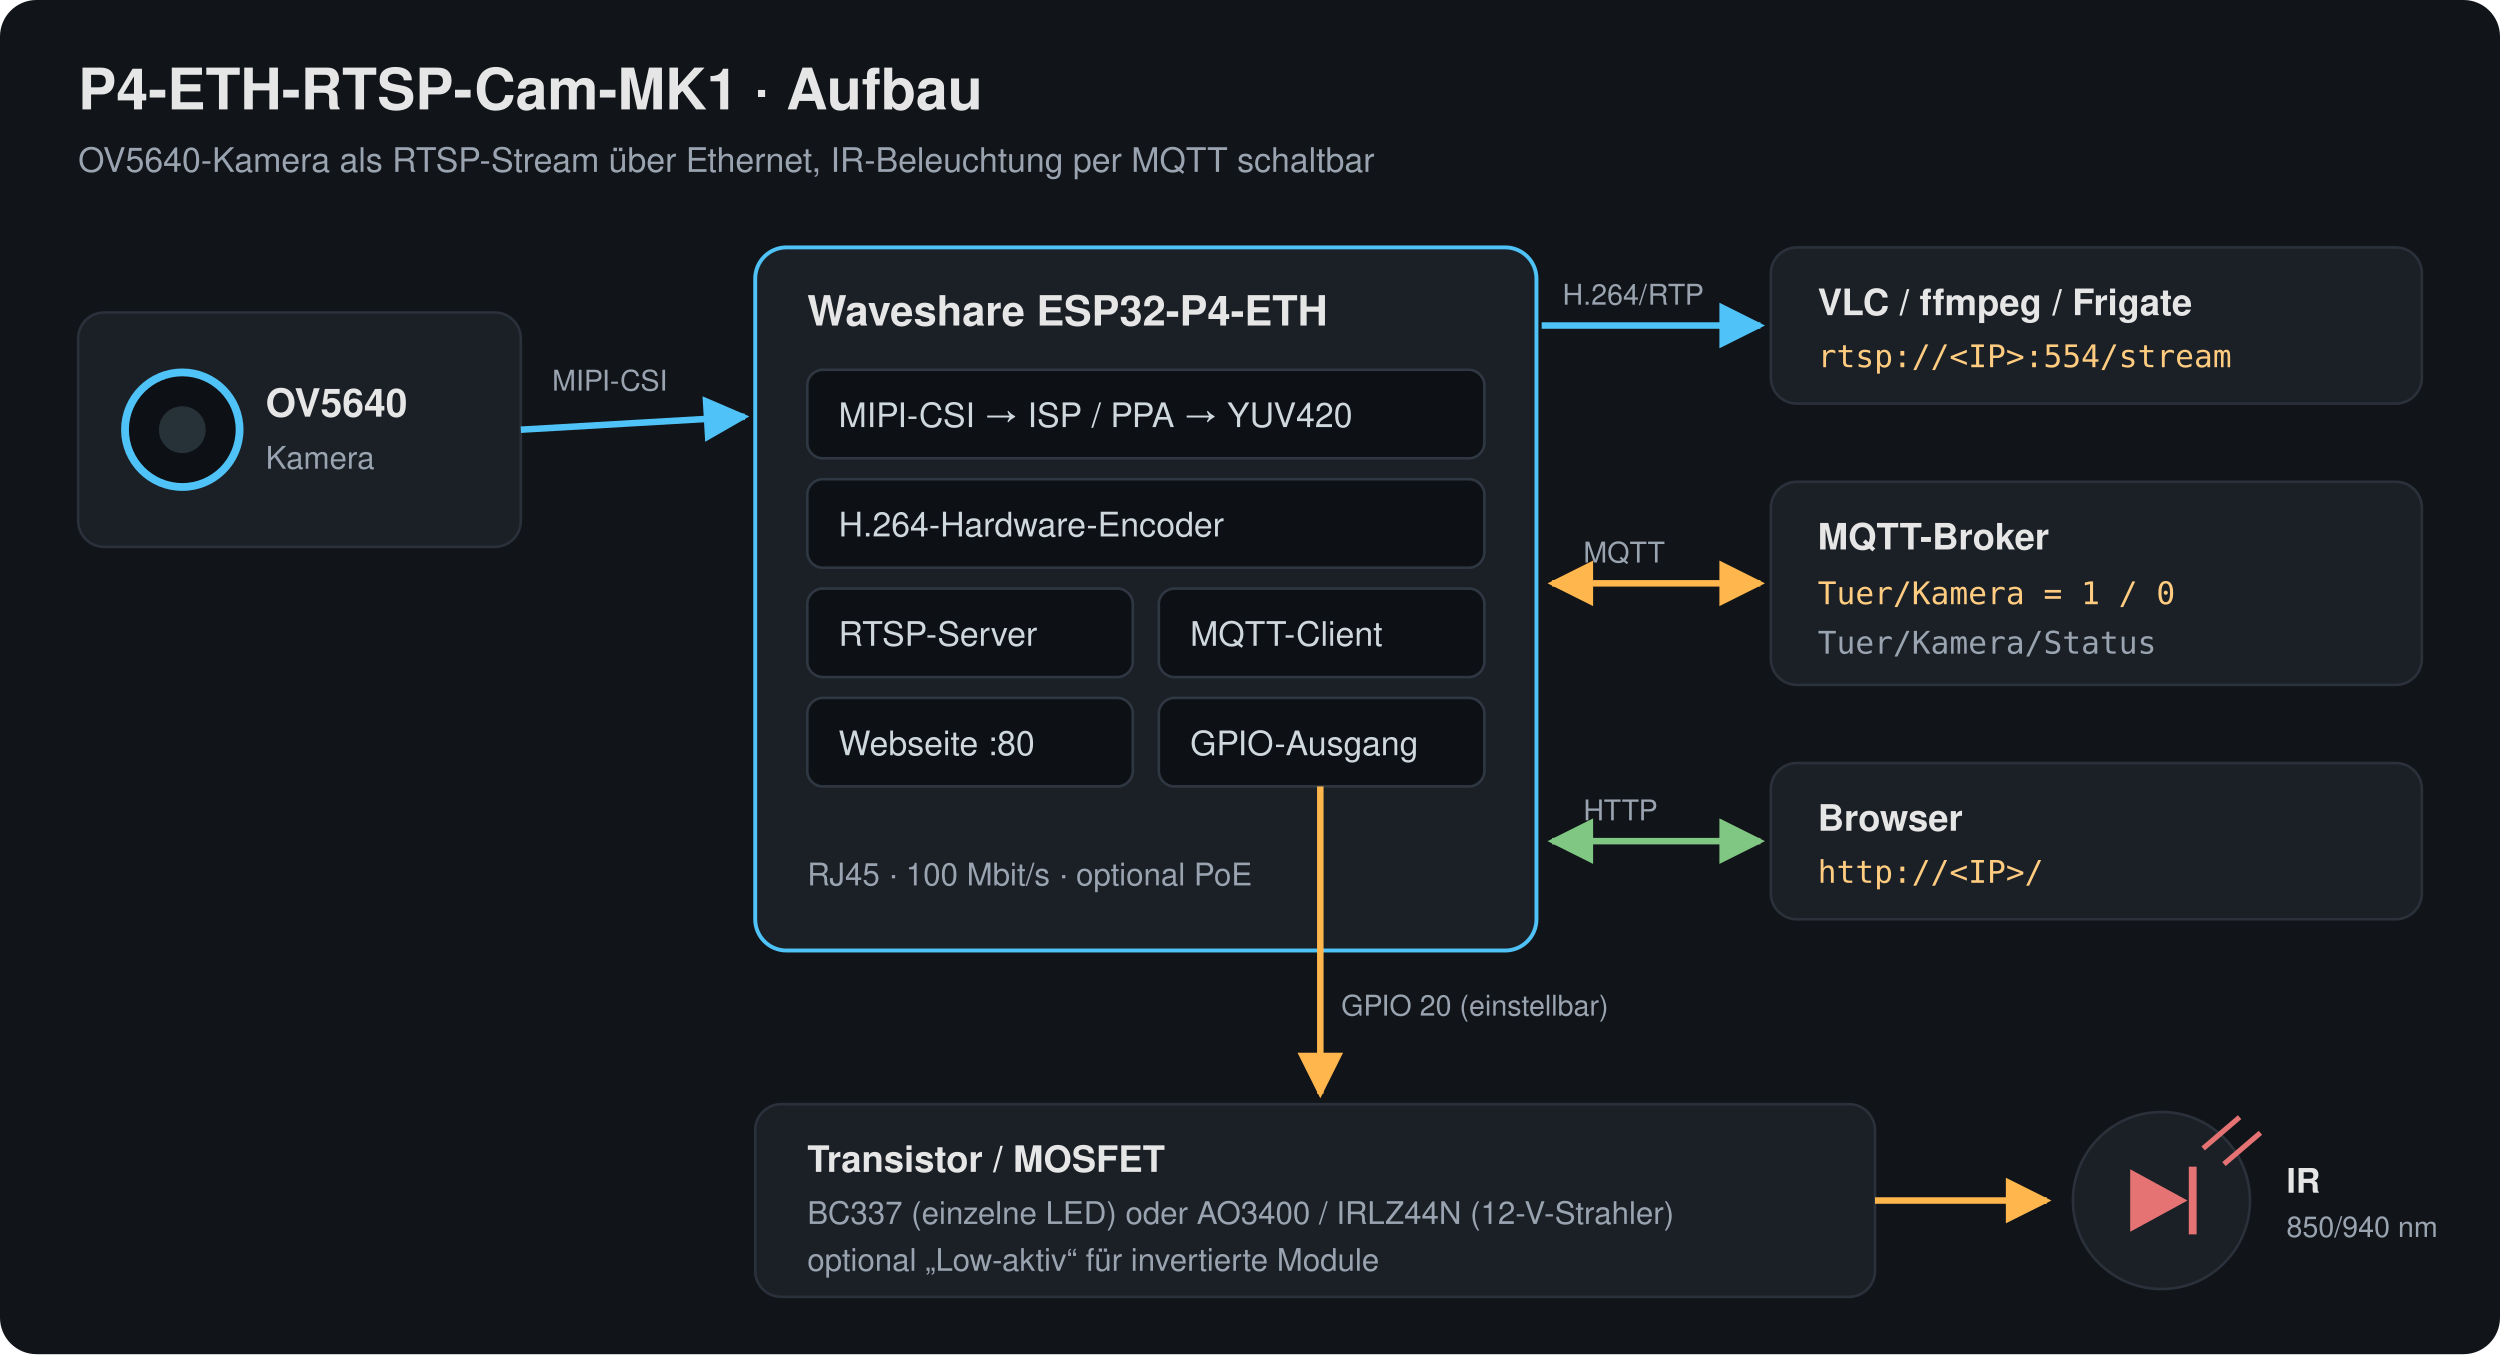
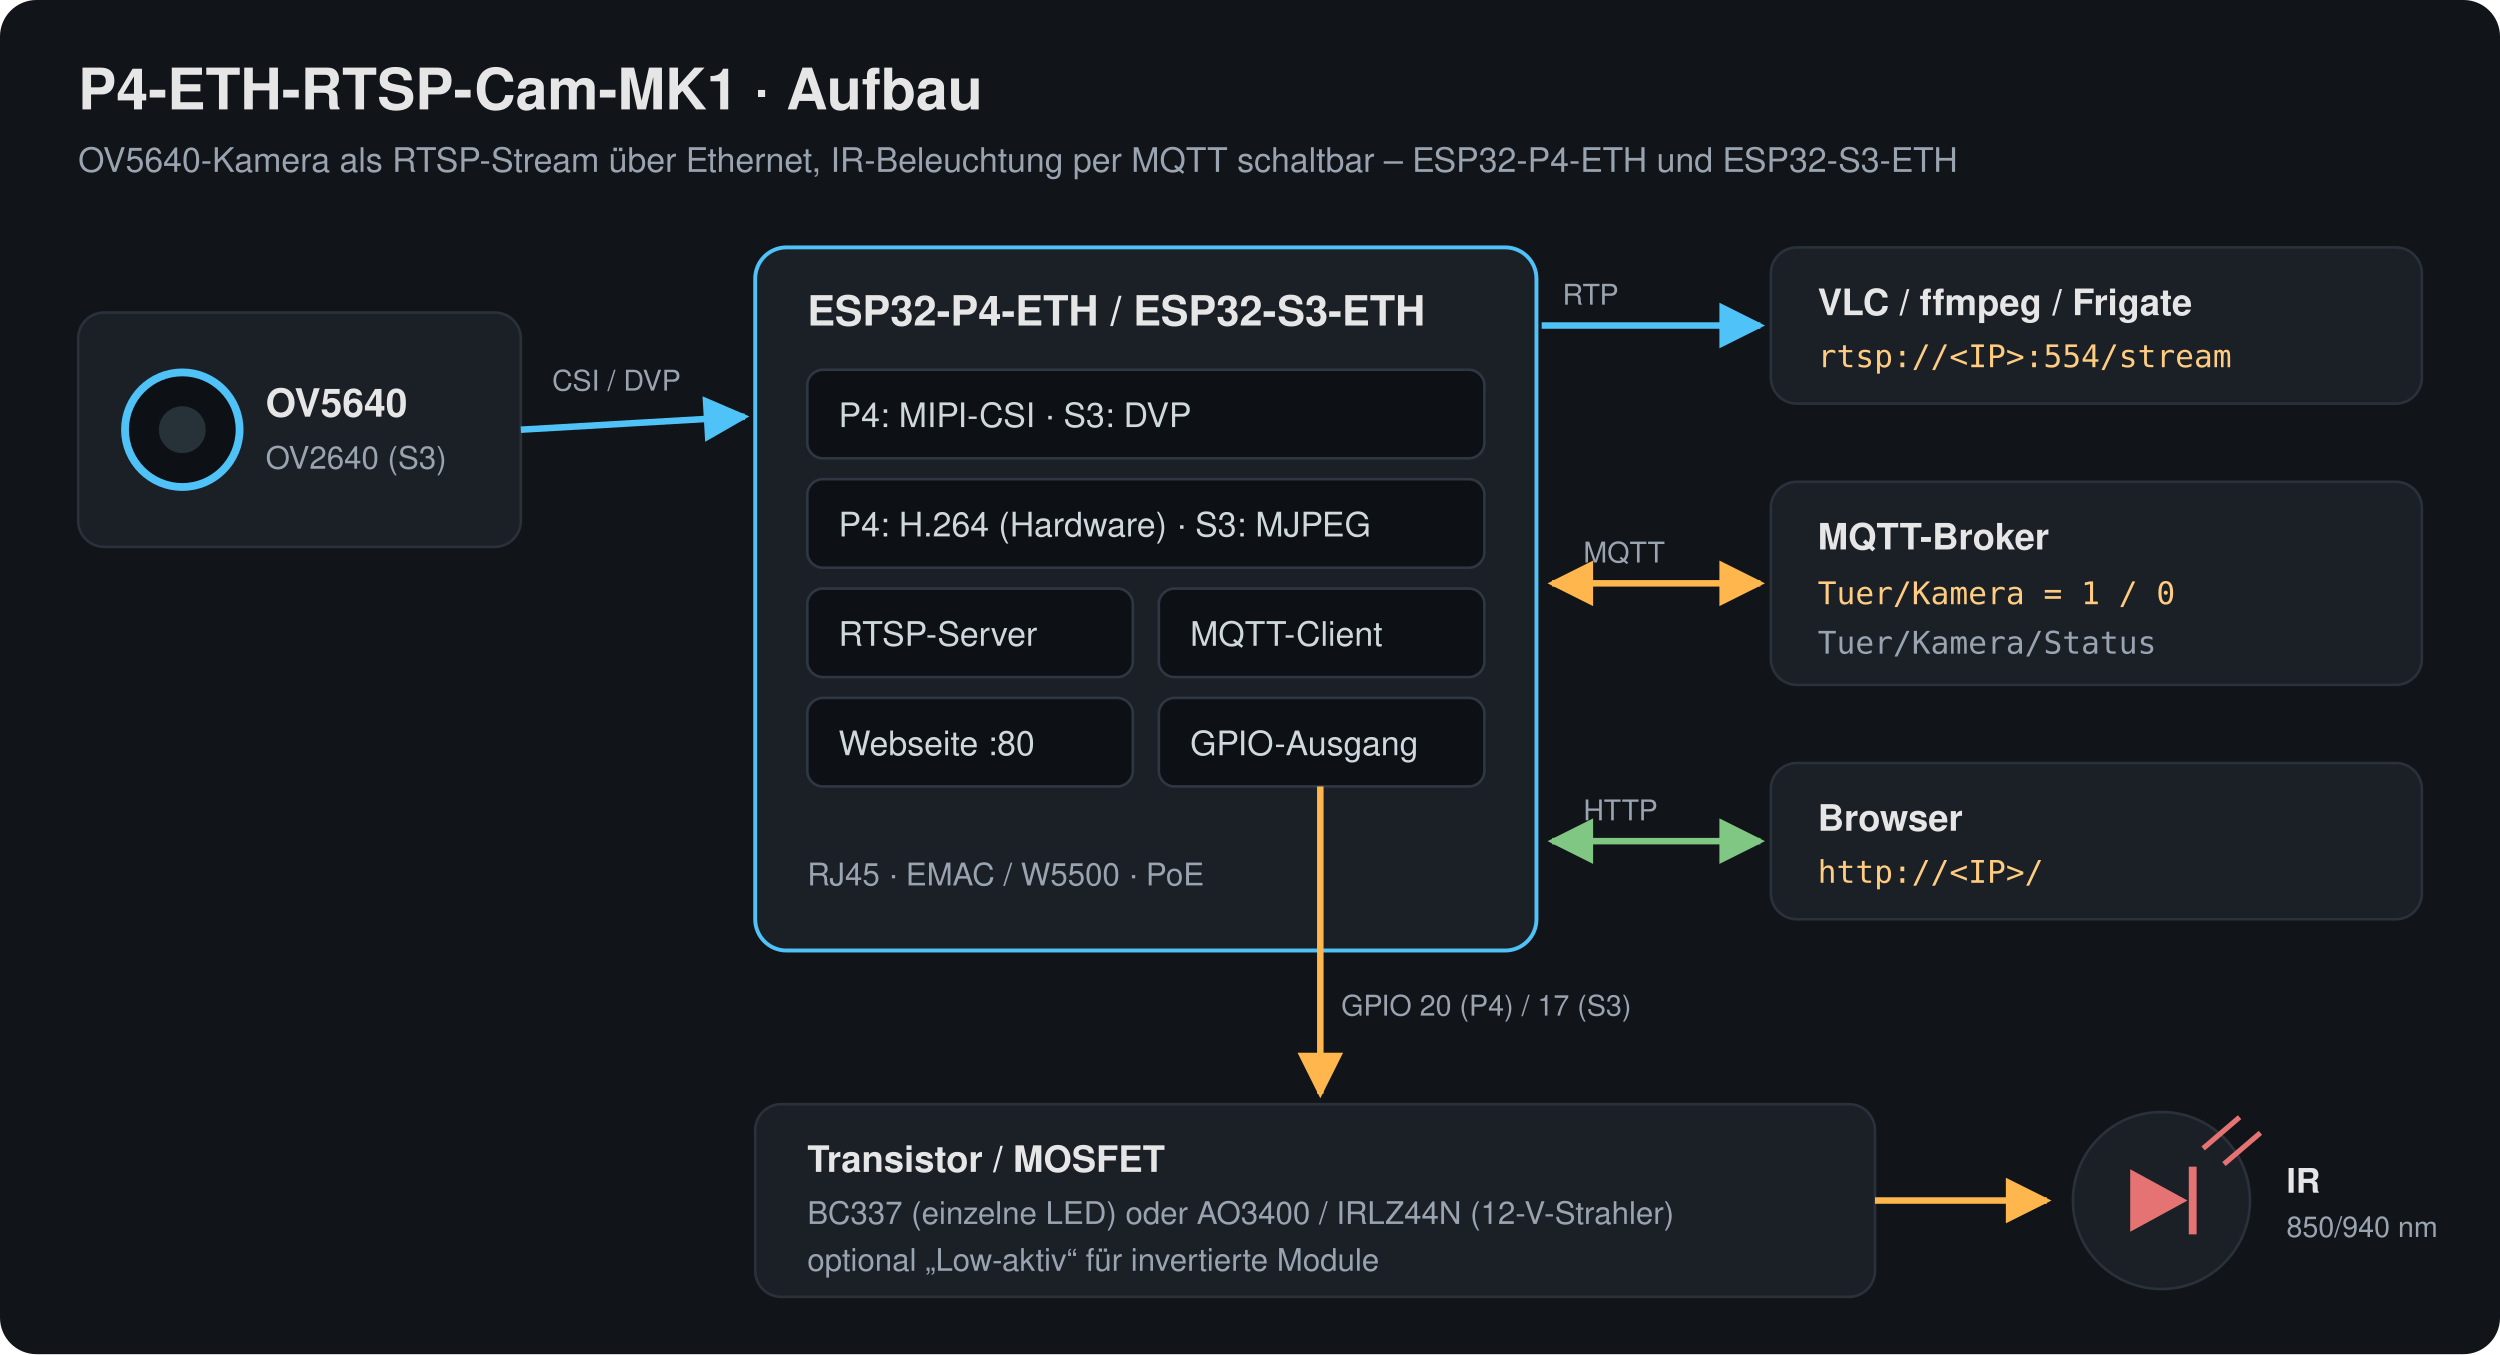
<svg xmlns="http://www.w3.org/2000/svg" viewBox="0 0 960 520" width="960" height="520" font-family="Segoe UI, Helvetica, Arial, sans-serif">
  <defs>
    <marker id="pf" viewBox="0 0 10 10" refX="9" refY="5" markerWidth="7" markerHeight="7" orient="auto-start-reverse">
      <path d="M0,0 L10,5 L0,10 z" fill="#4fc3f7" />
    </marker>
    <marker id="po" viewBox="0 0 10 10" refX="9" refY="5" markerWidth="7" markerHeight="7" orient="auto-start-reverse">
      <path d="M0,0 L10,5 L0,10 z" fill="#ffb74d" />
    </marker>
    <marker id="pg" viewBox="0 0 10 10" refX="9" refY="5" markerWidth="7" markerHeight="7" orient="auto-start-reverse">
      <path d="M0,0 L10,5 L0,10 z" fill="#81c784" />
    </marker>
  </defs>
  <rect width="960" height="520" rx="14" fill="#111418" />
  <text x="30" y="42" fill="#e6e6e6" font-size="22" font-weight="600">P4-ETH-RTSP-Cam-MK1  ·  Aufbau</text>
-   <text x="30" y="66" fill="#9aa4b1" font-size="13">OV5640-Kamera als RTSP-Stream über Ethernet, IR-Beleuchtung per MQTT schaltbar</text>
+   <text x="30" y="66" fill="#9aa4b1" font-size="13">OV5640-Kamera als RTSP-Stream über Ethernet, IR-Beleuchtung per MQTT schaltbar – ESP32-P4-ETH und ESP32-S3-ETH</text>
  <rect x="30" y="120" width="170" height="90" rx="10" fill="#1b2027" stroke="#2a313b" />
  <circle cx="70" cy="165" r="22" fill="#0d1014" stroke="#4fc3f7" stroke-width="3" />
  <circle cx="70" cy="165" r="9" fill="#263238" />
  <text x="102" y="160" fill="#e6e6e6" font-size="15" font-weight="600">OV5640</text>
-   <text x="102" y="180" fill="#9aa4b1" font-size="12">Kamera</text>
+   <text x="102" y="180" fill="#9aa4b1" font-size="12">OV2640 (S3)</text>
  <rect x="290" y="95" width="300" height="270" rx="12" fill="#1b2027" stroke="#4fc3f7" stroke-width="1.5" />
-   <text x="310" y="125" fill="#e6e6e6" font-size="16" font-weight="600">Waveshare ESP32-P4-ETH</text>
+   <text x="310" y="125" fill="#e6e6e6" font-size="16" font-weight="600">ESP32-P4-ETH  /  ESP32-S3-ETH</text>
  <rect x="310" y="142" width="260" height="34" rx="6" fill="#0d1014" stroke="#2f3742" />
-   <text x="322" y="164" fill="#cfd8dc" font-size="13">MIPI-CSI → ISP / PPA → YUV420</text>
+   <text x="322" y="164" fill="#cfd8dc" font-size="13">P4: MIPI-CSI   ·   S3: DVP</text>
  <rect x="310" y="184" width="260" height="34" rx="6" fill="#0d1014" stroke="#2f3742" />
-   <text x="322" y="206" fill="#cfd8dc" font-size="13">H.264-Hardware-Encoder</text>
+   <text x="322" y="206" fill="#cfd8dc" font-size="13">P4: H.264 (Hardware)   ·   S3: MJPEG</text>
  <rect x="310" y="226" width="125" height="34" rx="6" fill="#0d1014" stroke="#2f3742" />
  <text x="322" y="248" fill="#cfd8dc" font-size="13">RTSP-Server</text>
  <rect x="445" y="226" width="125" height="34" rx="6" fill="#0d1014" stroke="#2f3742" />
  <text x="457" y="248" fill="#cfd8dc" font-size="13">MQTT-Client</text>
  <rect x="310" y="268" width="125" height="34" rx="6" fill="#0d1014" stroke="#2f3742" />
  <text x="322" y="290" fill="#cfd8dc" font-size="13">Webseite :80</text>
  <rect x="445" y="268" width="125" height="34" rx="6" fill="#0d1014" stroke="#2f3742" />
  <text x="457" y="290" fill="#cfd8dc" font-size="13">GPIO-Ausgang</text>
-   <text x="310" y="340" fill="#9aa4b1" font-size="12">RJ45 · 100 Mbit/s · optional PoE</text>
+   <text x="310" y="340" fill="#9aa4b1" font-size="12">RJ45 · EMAC / W5500 · PoE</text>
  <line x1="200" y1="165" x2="286" y2="160" stroke="#4fc3f7" stroke-width="2.5" marker-end="url(#pf)" />
-   <text x="212" y="150" fill="#9aa4b1" font-size="11">MIPI-CSI</text>
+   <text x="212" y="150" fill="#9aa4b1" font-size="11">CSI / DVP</text>
  <rect x="680" y="95" width="250" height="60" rx="10" fill="#1b2027" stroke="#2a313b" />
  <text x="698" y="121" fill="#e6e6e6" font-size="14" font-weight="600">VLC / ffmpeg / Frigate</text>
  <text x="698" y="141" fill="#ffcc80" font-size="12" font-family="Consolas, monospace">rtsp://&lt;IP&gt;:554/stream</text>
  <rect x="680" y="185" width="250" height="78" rx="10" fill="#1b2027" stroke="#2a313b" />
  <text x="698" y="211" fill="#e6e6e6" font-size="14" font-weight="600">MQTT-Broker</text>
  <text x="698" y="232" fill="#ffcc80" font-size="12" font-family="Consolas, monospace">Tuer/Kamera = 1 / 0</text>
  <text x="698" y="251" fill="#9aa4b1" font-size="12" font-family="Consolas, monospace">Tuer/Kamera/Status</text>
  <rect x="680" y="293" width="250" height="60" rx="10" fill="#1b2027" stroke="#2a313b" />
  <text x="698" y="319" fill="#e6e6e6" font-size="14" font-weight="600">Browser</text>
  <text x="698" y="339" fill="#ffcc80" font-size="12" font-family="Consolas, monospace">http://&lt;IP&gt;/</text>
  <line x1="592" y1="125" x2="676" y2="125" stroke="#4fc3f7" stroke-width="2.5" marker-end="url(#pf)" />
-   <text x="600" y="117" fill="#9aa4b1" font-size="11">H.264/RTP</text>
+   <text x="600" y="117" fill="#9aa4b1" font-size="11">RTP</text>
  <line x1="596" y1="224" x2="676" y2="224" stroke="#ffb74d" stroke-width="2.5" marker-end="url(#po)" marker-start="url(#po)" />
  <text x="608" y="216" fill="#9aa4b1" font-size="11">MQTT</text>
  <line x1="596" y1="323" x2="676" y2="323" stroke="#81c784" stroke-width="2.5" marker-end="url(#pg)" marker-start="url(#pg)" />
  <text x="608" y="315" fill="#9aa4b1" font-size="11">HTTP</text>
  <line x1="507" y1="302" x2="507" y2="420" stroke="#ffb74d" stroke-width="2.5" marker-end="url(#po)" />
-   <text x="515" y="390" fill="#9aa4b1" font-size="11">GPIO 20 (einstellbar)</text>
+   <text x="515" y="390" fill="#9aa4b1" font-size="11">GPIO 20 (P4) / 17 (S3)</text>
  <rect x="290" y="424" width="430" height="74" rx="10" fill="#1b2027" stroke="#2a313b" />
  <text x="310" y="450" fill="#e6e6e6" font-size="14" font-weight="600">Transistor / MOSFET</text>
  <text x="310" y="470" fill="#9aa4b1" font-size="12">BC337 (einzelne LED) oder AO3400 / IRLZ44N (12-V-Strahler)</text>
  <text x="310" y="488" fill="#9aa4b1" font-size="12">optional „Low-aktiv“ für invertierte Module</text>
  <line x1="720" y1="461" x2="786" y2="461" stroke="#ffb74d" stroke-width="2.5" marker-end="url(#po)" />
  <g transform="translate(830,461)">
    <circle r="34" fill="#1b2027" stroke="#2a313b" />
    <path d="M-12,-12 L-12,12 L10,0 z" fill="#e57373" />
    <line x1="12" y1="-13" x2="12" y2="13" stroke="#e57373" stroke-width="3" />
    <path d="M16,-20 l14,-12 M24,-14 l14,-12" stroke="#e57373" stroke-width="2" fill="none" />
  </g>
  <text x="878" y="458" fill="#e6e6e6" font-size="13" font-weight="600">IR</text>
  <text x="878" y="475" fill="#9aa4b1" font-size="11">850/940 nm</text>
</svg>
